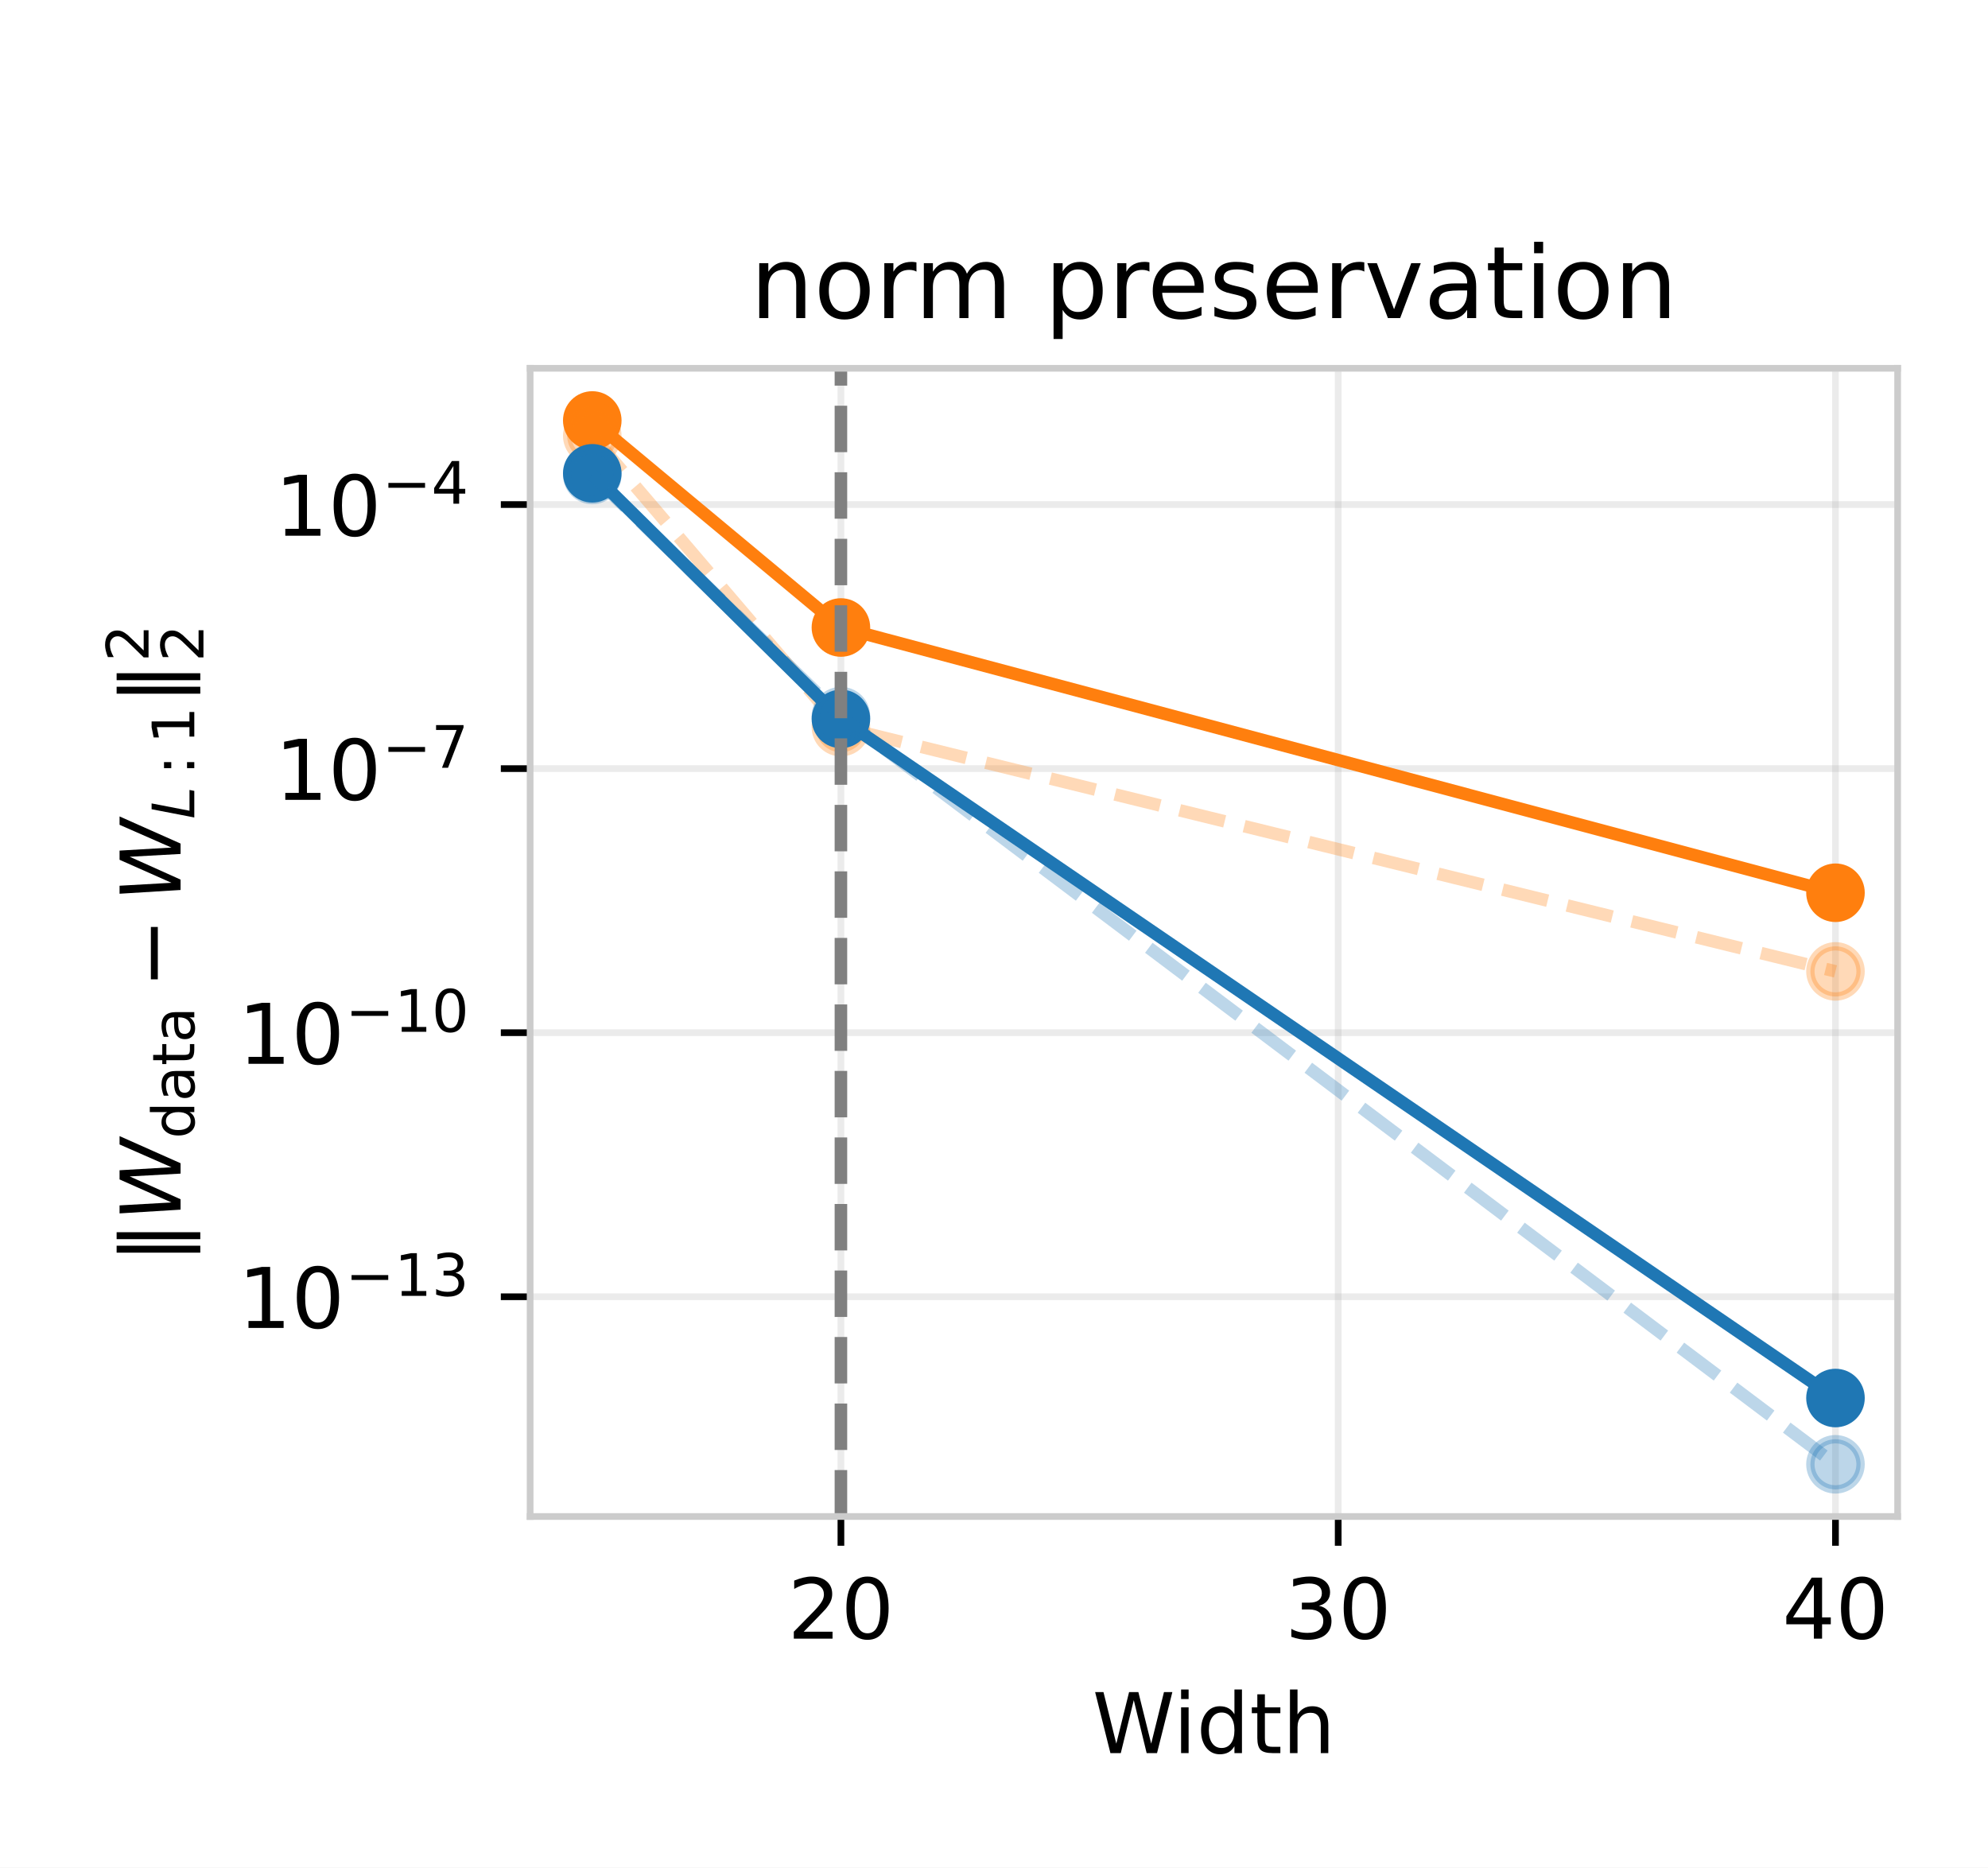
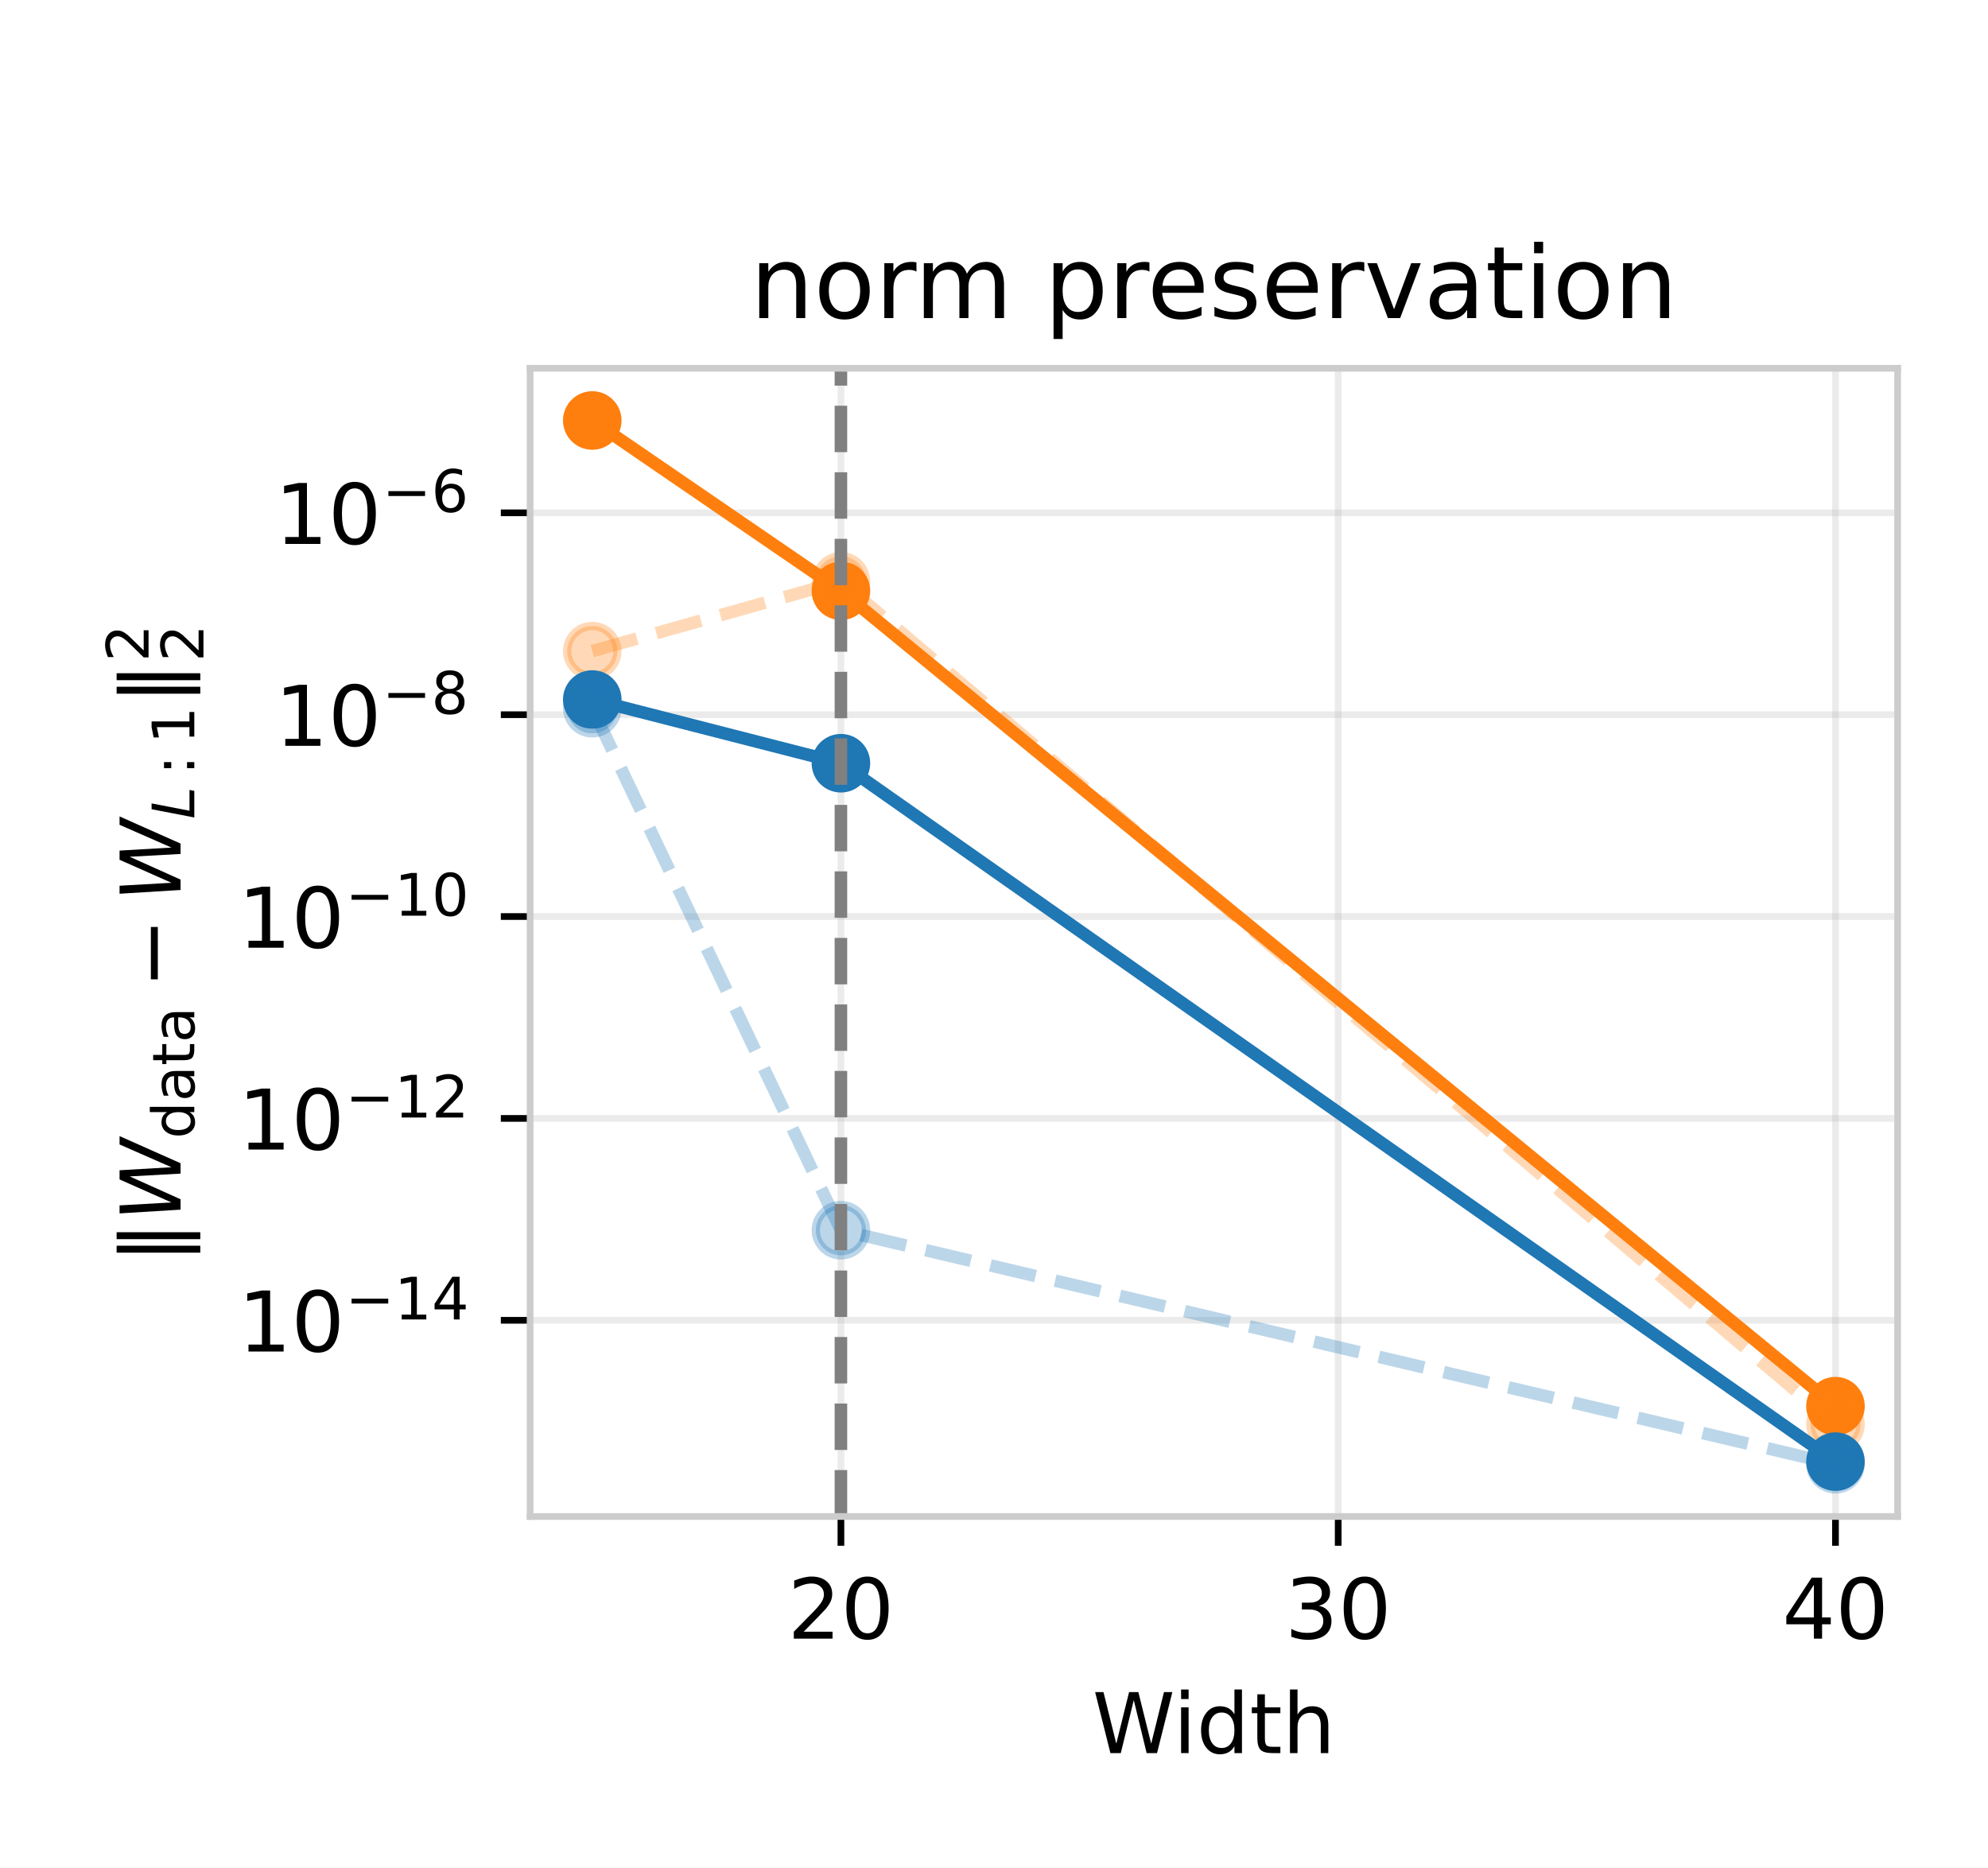
<svg xmlns="http://www.w3.org/2000/svg" xmlns:xlink="http://www.w3.org/1999/xlink" width="237.6pt" height="223.2pt" viewBox="0 0 237.6 223.2" version="1.1">
  <defs>
    <style type="text/css">*{stroke-linejoin: round; stroke-linecap: butt}</style>
  </defs>
  <g id="figure_1">
    <g id="patch_1">
      <path d="M 0 223.2  L 237.6 223.2  L 237.6 0  L 0 0  z " style="fill: #ffffff" />
    </g>
    <g id="axes_1">
      <g id="patch_2">
        <path d="M 63.358 181.24  L 226.8 181.24  L 226.8 44.016  L 63.358 44.016  z " style="fill: #ffffff" />
      </g>
      <g id="matplotlib.axis_1">
        <g id="xtick_1">
          <g id="line2d_1">
-             <path d="M 100.504 181.24  L 100.504 44.016  " clip-path="url(#p939395f95c)" style="fill: none; stroke: #b0b0b0; stroke-opacity: 0.25; stroke-width: 0.8; stroke-linecap: square" />
+             <path d="M 100.504 181.24  L 100.504 44.016  " clip-path="url(#pf7ed469ac3)" style="fill: none; stroke: #b0b0b0; stroke-opacity: 0.25; stroke-width: 0.8; stroke-linecap: square" />
          </g>
          <g id="line2d_2">
            <defs>
-               <path id="m0e8b4c0a70" d="M 0 0  L 0 3.5  " style="stroke: #000000; stroke-width: 0.8" />
+               <path id="mdb87430604" d="M 0 0  L 0 3.5  " style="stroke: #000000; stroke-width: 0.8" />
            </defs>
            <g>
-               <use xlink:href="#m0e8b4c0a70" x="100.504" y="181.24" style="stroke: #000000; stroke-width: 0.8" />
+               <use xlink:href="#mdb87430604" x="100.504" y="181.24" style="stroke: #000000; stroke-width: 0.8" />
            </g>
          </g>
          <g id="text_1">
            <g transform="translate(94.14119 195.8384) scale(0.1 -0.1)">
              <defs>
                <path id="DejaVuSans-32" d="M 1228 531  L 3431 531  L 3431 0  L 469 0  L 469 531  Q 828 903 1448 1529  Q 2069 2156 2228 2338  Q 2531 2678 2651 2914  Q 2772 3150 2772 3378  Q 2772 3750 2511 3984  Q 2250 4219 1831 4219  Q 1534 4219 1204 4116  Q 875 4013 500 3803  L 500 4441  Q 881 4594 1212 4672  Q 1544 4750 1819 4750  Q 2544 4750 2975 4387  Q 3406 4025 3406 3419  Q 3406 3131 3298 2873  Q 3191 2616 2906 2266  Q 2828 2175 2409 1742  Q 1991 1309 1228 531  z " transform="scale(0.015625)" />
                <path id="DejaVuSans-30" d="M 2034 4250  Q 1547 4250 1301 3770  Q 1056 3291 1056 2328  Q 1056 1369 1301 889  Q 1547 409 2034 409  Q 2525 409 2770 889  Q 3016 1369 3016 2328  Q 3016 3291 2770 3770  Q 2525 4250 2034 4250  z M 2034 4750  Q 2819 4750 3233 4129  Q 3647 3509 3647 2328  Q 3647 1150 3233 529  Q 2819 -91 2034 -91  Q 1250 -91 836 529  Q 422 1150 422 2328  Q 422 3509 836 4129  Q 1250 4750 2034 4750  z " transform="scale(0.015625)" />
              </defs>
              <use xlink:href="#DejaVuSans-32" />
              <use xlink:href="#DejaVuSans-30" x="63.623" />
            </g>
          </g>
        </g>
        <g id="xtick_2">
          <g id="line2d_3">
-             <path d="M 159.937 181.24  L 159.937 44.016  " clip-path="url(#p939395f95c)" style="fill: none; stroke: #b0b0b0; stroke-opacity: 0.25; stroke-width: 0.8; stroke-linecap: square" />
+             <path d="M 159.937 181.24  L 159.937 44.016  " clip-path="url(#pf7ed469ac3)" style="fill: none; stroke: #b0b0b0; stroke-opacity: 0.25; stroke-width: 0.8; stroke-linecap: square" />
          </g>
          <g id="line2d_4">
            <g>
-               <use xlink:href="#m0e8b4c0a70" x="159.937" y="181.24" style="stroke: #000000; stroke-width: 0.8" />
+               <use xlink:href="#mdb87430604" x="159.937" y="181.24" style="stroke: #000000; stroke-width: 0.8" />
            </g>
          </g>
          <g id="text_2">
            <g transform="translate(153.5747 195.8384) scale(0.1 -0.1)">
              <defs>
                <path id="DejaVuSans-33" d="M 2597 2516  Q 3050 2419 3304 2112  Q 3559 1806 3559 1356  Q 3559 666 3084 287  Q 2609 -91 1734 -91  Q 1441 -91 1130 -33  Q 819 25 488 141  L 488 750  Q 750 597 1062 519  Q 1375 441 1716 441  Q 2309 441 2620 675  Q 2931 909 2931 1356  Q 2931 1769 2642 2001  Q 2353 2234 1838 2234  L 1294 2234  L 1294 2753  L 1863 2753  Q 2328 2753 2575 2939  Q 2822 3125 2822 3475  Q 2822 3834 2567 4026  Q 2313 4219 1838 4219  Q 1578 4219 1281 4162  Q 984 4106 628 3988  L 628 4550  Q 988 4650 1302 4700  Q 1616 4750 1894 4750  Q 2613 4750 3031 4423  Q 3450 4097 3450 3541  Q 3450 3153 3228 2886  Q 3006 2619 2597 2516  z " transform="scale(0.015625)" />
              </defs>
              <use xlink:href="#DejaVuSans-33" />
              <use xlink:href="#DejaVuSans-30" x="63.623" />
            </g>
          </g>
        </g>
        <g id="xtick_3">
          <g id="line2d_5">
-             <path d="M 219.371 181.24  L 219.371 44.016  " clip-path="url(#p939395f95c)" style="fill: none; stroke: #b0b0b0; stroke-opacity: 0.25; stroke-width: 0.8; stroke-linecap: square" />
+             <path d="M 219.371 181.24  L 219.371 44.016  " clip-path="url(#pf7ed469ac3)" style="fill: none; stroke: #b0b0b0; stroke-opacity: 0.25; stroke-width: 0.8; stroke-linecap: square" />
          </g>
          <g id="line2d_6">
            <g>
-               <use xlink:href="#m0e8b4c0a70" x="219.371" y="181.24" style="stroke: #000000; stroke-width: 0.8" />
+               <use xlink:href="#mdb87430604" x="219.371" y="181.24" style="stroke: #000000; stroke-width: 0.8" />
            </g>
          </g>
          <g id="text_3">
            <g transform="translate(213.0083 195.8384) scale(0.1 -0.1)">
              <defs>
                <path id="DejaVuSans-34" d="M 2419 4116  L 825 1625  L 2419 1625  L 2419 4116  z M 2253 4666  L 3047 4666  L 3047 1625  L 3713 1625  L 3713 1100  L 3047 1100  L 3047 0  L 2419 0  L 2419 1100  L 313 1100  L 313 1709  L 2253 4666  z " transform="scale(0.015625)" />
              </defs>
              <use xlink:href="#DejaVuSans-34" />
              <use xlink:href="#DejaVuSans-30" x="63.623" />
            </g>
          </g>
        </g>
        <g id="text_4">
          <g transform="translate(130.5554 209.5166) scale(0.1 -0.1)">
            <defs>
              <path id="DejaVuSans-57" d="M 213 4666  L 850 4666  L 1831 722  L 2809 4666  L 3519 4666  L 4500 722  L 5478 4666  L 6119 4666  L 4947 0  L 4153 0  L 3169 4050  L 2175 0  L 1381 0  L 213 4666  z " transform="scale(0.015625)" />
              <path id="DejaVuSans-69" d="M 603 3500  L 1178 3500  L 1178 0  L 603 0  L 603 3500  z M 603 4863  L 1178 4863  L 1178 4134  L 603 4134  L 603 4863  z " transform="scale(0.015625)" />
              <path id="DejaVuSans-64" d="M 2906 2969  L 2906 4863  L 3481 4863  L 3481 0  L 2906 0  L 2906 525  Q 2725 213 2448 61  Q 2172 -91 1784 -91  Q 1150 -91 751 415  Q 353 922 353 1747  Q 353 2572 751 3078  Q 1150 3584 1784 3584  Q 2172 3584 2448 3432  Q 2725 3281 2906 2969  z M 947 1747  Q 947 1113 1208 752  Q 1469 391 1925 391  Q 2381 391 2643 752  Q 2906 1113 2906 1747  Q 2906 2381 2643 2742  Q 2381 3103 1925 3103  Q 1469 3103 1208 2742  Q 947 2381 947 1747  z " transform="scale(0.015625)" />
              <path id="DejaVuSans-74" d="M 1172 4494  L 1172 3500  L 2356 3500  L 2356 3053  L 1172 3053  L 1172 1153  Q 1172 725 1289 603  Q 1406 481 1766 481  L 2356 481  L 2356 0  L 1766 0  Q 1100 0 847 248  Q 594 497 594 1153  L 594 3053  L 172 3053  L 172 3500  L 594 3500  L 594 4494  L 1172 4494  z " transform="scale(0.015625)" />
              <path id="DejaVuSans-68" d="M 3513 2113  L 3513 0  L 2938 0  L 2938 2094  Q 2938 2591 2744 2837  Q 2550 3084 2163 3084  Q 1697 3084 1428 2787  Q 1159 2491 1159 1978  L 1159 0  L 581 0  L 581 4863  L 1159 4863  L 1159 2956  Q 1366 3272 1645 3428  Q 1925 3584 2291 3584  Q 2894 3584 3203 3211  Q 3513 2838 3513 2113  z " transform="scale(0.015625)" />
            </defs>
            <use xlink:href="#DejaVuSans-57" />
            <use xlink:href="#DejaVuSans-69" x="96.627" />
            <use xlink:href="#DejaVuSans-64" x="124.41" />
            <use xlink:href="#DejaVuSans-74" x="187.887" />
            <use xlink:href="#DejaVuSans-68" x="227.096" />
          </g>
        </g>
      </g>
      <g id="matplotlib.axis_2">
        <g id="ytick_1">
          <g id="line2d_7">
-             <path d="M 63.358 154.978  L 226.8 154.978  " clip-path="url(#p939395f95c)" style="fill: none; stroke: #b0b0b0; stroke-opacity: 0.25; stroke-width: 0.8; stroke-linecap: square" />
+             <path d="M 63.358 157.79  L 226.8 157.79  " clip-path="url(#pf7ed469ac3)" style="fill: none; stroke: #b0b0b0; stroke-opacity: 0.25; stroke-width: 0.8; stroke-linecap: square" />
          </g>
          <g id="line2d_8">
            <defs>
-               <path id="mce0dd3f6e9" d="M 0 0  L -3.5 0  " style="stroke: #000000; stroke-width: 0.8" />
+               <path id="ma365050fe3" d="M 0 0  L -3.5 0  " style="stroke: #000000; stroke-width: 0.8" />
            </defs>
            <g>
-               <use xlink:href="#mce0dd3f6e9" x="63.358" y="154.978" style="stroke: #000000; stroke-width: 0.8" />
+               <use xlink:href="#ma365050fe3" x="63.358" y="157.79" style="stroke: #000000; stroke-width: 0.8" />
            </g>
          </g>
          <g id="text_5">
-             <g transform="translate(28.45771 158.7777) scale(0.1 -0.1)">
+             <g transform="translate(28.45771 161.589) scale(0.1 -0.1)">
              <defs>
                <path id="DejaVuSans-31" d="M 794 531  L 1825 531  L 1825 4091  L 703 3866  L 703 4441  L 1819 4666  L 2450 4666  L 2450 531  L 3481 531  L 3481 0  L 794 0  L 794 531  z " transform="scale(0.015625)" />
                <path id="DejaVuSans-2212" d="M 678 2272  L 4684 2272  L 4684 1741  L 678 1741  L 678 2272  z " transform="scale(0.015625)" />
              </defs>
+               <use xlink:href="#DejaVuSans-31" transform="translate(0 0.684375)" />
+               <use xlink:href="#DejaVuSans-30" transform="translate(63.62305 0.684375)" />
+               <use xlink:href="#DejaVuSans-2212" transform="translate(128.2031 38.96563) scale(0.7)" />
+               <use xlink:href="#DejaVuSans-31" transform="translate(186.8555 38.96563) scale(0.7)" />
+               <use xlink:href="#DejaVuSans-34" transform="translate(231.3916 38.96563) scale(0.7)" />
+             </g>
+           </g>
+         </g>
+         <g id="ytick_2">
+           <g id="line2d_9">
+             <path d="M 63.358 133.664  L 226.8 133.664  " clip-path="url(#pf7ed469ac3)" style="fill: none; stroke: #b0b0b0; stroke-opacity: 0.25; stroke-width: 0.8; stroke-linecap: square" />
+           </g>
+           <g id="line2d_10">
+             <g>
+               <use xlink:href="#ma365050fe3" x="63.358" y="133.664" style="stroke: #000000; stroke-width: 0.8" />
+             </g>
+           </g>
+           <g id="text_6">
+             <g transform="translate(28.45771 137.4633) scale(0.1 -0.1)">
              <use xlink:href="#DejaVuSans-31" transform="translate(0 0.765625)" />
              <use xlink:href="#DejaVuSans-30" transform="translate(63.62305 0.765625)" />
              <use xlink:href="#DejaVuSans-2212" transform="translate(128.2031 39.04688) scale(0.7)" />
              <use xlink:href="#DejaVuSans-31" transform="translate(186.8555 39.04688) scale(0.7)" />
-               <use xlink:href="#DejaVuSans-33" transform="translate(231.3916 39.04688) scale(0.7)" />
-             </g>
-           </g>
-         </g>
-         <g id="ytick_2">
-           <g id="line2d_9">
-             <path d="M 63.358 123.418  L 226.8 123.418  " clip-path="url(#p939395f95c)" style="fill: none; stroke: #b0b0b0; stroke-opacity: 0.25; stroke-width: 0.8; stroke-linecap: square" />
-           </g>
-           <g id="line2d_10">
-             <g>
-               <use xlink:href="#mce0dd3f6e9" x="63.358" y="123.418" style="stroke: #000000; stroke-width: 0.8" />
-             </g>
-           </g>
-           <g id="text_6">
-             <g transform="translate(28.45771 127.2174) scale(0.1 -0.1)">
+               <use xlink:href="#DejaVuSans-32" transform="translate(231.3916 39.04688) scale(0.7)" />
+             </g>
+           </g>
+         </g>
+         <g id="ytick_3">
+           <g id="line2d_11">
+             <path d="M 63.358 109.538  L 226.8 109.538  " clip-path="url(#pf7ed469ac3)" style="fill: none; stroke: #b0b0b0; stroke-opacity: 0.25; stroke-width: 0.8; stroke-linecap: square" />
+           </g>
+           <g id="line2d_12">
+             <g>
+               <use xlink:href="#ma365050fe3" x="63.358" y="109.538" style="stroke: #000000; stroke-width: 0.8" />
+             </g>
+           </g>
+           <g id="text_7">
+             <g transform="translate(28.45771 113.3376) scale(0.1 -0.1)">
              <use xlink:href="#DejaVuSans-31" transform="translate(0 0.765625)" />
              <use xlink:href="#DejaVuSans-30" transform="translate(63.62305 0.765625)" />
              <use xlink:href="#DejaVuSans-2212" transform="translate(128.2031 39.04688) scale(0.7)" />
              <use xlink:href="#DejaVuSans-31" transform="translate(186.8555 39.04688) scale(0.7)" />
              <use xlink:href="#DejaVuSans-30" transform="translate(231.3916 39.04688) scale(0.7)" />
            </g>
          </g>
        </g>
-         <g id="ytick_3">
-           <g id="line2d_11">
-             <path d="M 63.358 91.858  L 226.8 91.858  " clip-path="url(#p939395f95c)" style="fill: none; stroke: #b0b0b0; stroke-opacity: 0.25; stroke-width: 0.8; stroke-linecap: square" />
-           </g>
-           <g id="line2d_12">
-             <g>
-               <use xlink:href="#mce0dd3f6e9" x="63.358" y="91.858" style="stroke: #000000; stroke-width: 0.8" />
-             </g>
-           </g>
-           <g id="text_7">
-             <g transform="translate(32.85771 95.65709) scale(0.1 -0.1)">
-               <defs>
-                 <path id="DejaVuSans-37" d="M 525 4666  L 3525 4666  L 3525 4397  L 1831 0  L 1172 0  L 2766 4134  L 525 4134  L 525 4666  z " transform="scale(0.015625)" />
-               </defs>
-               <use xlink:href="#DejaVuSans-31" transform="translate(0 0.684375)" />
-               <use xlink:href="#DejaVuSans-30" transform="translate(63.62305 0.684375)" />
-               <use xlink:href="#DejaVuSans-2212" transform="translate(128.2031 38.96563) scale(0.7)" />
-               <use xlink:href="#DejaVuSans-37" transform="translate(186.8555 38.96563) scale(0.7)" />
-             </g>
-           </g>
-         </g>
        <g id="ytick_4">
          <g id="line2d_13">
-             <path d="M 63.358 60.298  L 226.8 60.298  " clip-path="url(#p939395f95c)" style="fill: none; stroke: #b0b0b0; stroke-opacity: 0.25; stroke-width: 0.8; stroke-linecap: square" />
+             <path d="M 63.358 85.413  L 226.8 85.413  " clip-path="url(#pf7ed469ac3)" style="fill: none; stroke: #b0b0b0; stroke-opacity: 0.25; stroke-width: 0.8; stroke-linecap: square" />
          </g>
          <g id="line2d_14">
            <g>
-               <use xlink:href="#mce0dd3f6e9" x="63.358" y="60.298" style="stroke: #000000; stroke-width: 0.8" />
+               <use xlink:href="#ma365050fe3" x="63.358" y="85.413" style="stroke: #000000; stroke-width: 0.8" />
            </g>
          </g>
          <g id="text_8">
-             <g transform="translate(32.85771 64.09679) scale(0.1 -0.1)">
-               <use xlink:href="#DejaVuSans-31" transform="translate(0 0.684375)" />
-               <use xlink:href="#DejaVuSans-30" transform="translate(63.62305 0.684375)" />
-               <use xlink:href="#DejaVuSans-2212" transform="translate(128.2031 38.96563) scale(0.7)" />
-               <use xlink:href="#DejaVuSans-34" transform="translate(186.8555 38.96563) scale(0.7)" />
-             </g>
-           </g>
-         </g>
-         <g id="text_9">
+             <g transform="translate(32.85771 89.21192) scale(0.1 -0.1)">
+               <defs>
+                 <path id="DejaVuSans-38" d="M 2034 2216  Q 1584 2216 1326 1975  Q 1069 1734 1069 1313  Q 1069 891 1326 650  Q 1584 409 2034 409  Q 2484 409 2743 651  Q 3003 894 3003 1313  Q 3003 1734 2745 1975  Q 2488 2216 2034 2216  z M 1403 2484  Q 997 2584 770 2862  Q 544 3141 544 3541  Q 544 4100 942 4425  Q 1341 4750 2034 4750  Q 2731 4750 3128 4425  Q 3525 4100 3525 3541  Q 3525 3141 3298 2862  Q 3072 2584 2669 2484  Q 3125 2378 3379 2068  Q 3634 1759 3634 1313  Q 3634 634 3220 271  Q 2806 -91 2034 -91  Q 1263 -91 848 271  Q 434 634 434 1313  Q 434 1759 690 2068  Q 947 2378 1403 2484  z M 1172 3481  Q 1172 3119 1398 2916  Q 1625 2713 2034 2713  Q 2441 2713 2670 2916  Q 2900 3119 2900 3481  Q 2900 3844 2670 4047  Q 2441 4250 2034 4250  Q 1625 4250 1398 4047  Q 1172 3844 1172 3481  z " transform="scale(0.015625)" />
+               </defs>
+               <use xlink:href="#DejaVuSans-31" transform="translate(0 0.765625)" />
+               <use xlink:href="#DejaVuSans-30" transform="translate(63.62305 0.765625)" />
+               <use xlink:href="#DejaVuSans-2212" transform="translate(128.2031 39.04688) scale(0.7)" />
+               <use xlink:href="#DejaVuSans-38" transform="translate(186.8555 39.04688) scale(0.7)" />
+             </g>
+           </g>
+         </g>
+         <g id="ytick_5">
+           <g id="line2d_15">
+             <path d="M 63.358 61.287  L 226.8 61.287  " clip-path="url(#pf7ed469ac3)" style="fill: none; stroke: #b0b0b0; stroke-opacity: 0.25; stroke-width: 0.8; stroke-linecap: square" />
+           </g>
+           <g id="line2d_16">
+             <g>
+               <use xlink:href="#ma365050fe3" x="63.358" y="61.287" style="stroke: #000000; stroke-width: 0.8" />
+             </g>
+           </g>
+           <g id="text_9">
+             <g transform="translate(32.85771 65.08621) scale(0.1 -0.1)">
+               <defs>
+                 <path id="DejaVuSans-36" d="M 2113 2584  Q 1688 2584 1439 2293  Q 1191 2003 1191 1497  Q 1191 994 1439 701  Q 1688 409 2113 409  Q 2538 409 2786 701  Q 3034 994 3034 1497  Q 3034 2003 2786 2293  Q 2538 2584 2113 2584  z M 3366 4563  L 3366 3988  Q 3128 4100 2886 4159  Q 2644 4219 2406 4219  Q 1781 4219 1451 3797  Q 1122 3375 1075 2522  Q 1259 2794 1537 2939  Q 1816 3084 2150 3084  Q 2853 3084 3261 2657  Q 3669 2231 3669 1497  Q 3669 778 3244 343  Q 2819 -91 2113 -91  Q 1303 -91 875 529  Q 447 1150 447 2328  Q 447 3434 972 4092  Q 1497 4750 2381 4750  Q 2619 4750 2861 4703  Q 3103 4656 3366 4563  z " transform="scale(0.015625)" />
+               </defs>
+               <use xlink:href="#DejaVuSans-31" transform="translate(0 0.765625)" />
+               <use xlink:href="#DejaVuSans-30" transform="translate(63.62305 0.765625)" />
+               <use xlink:href="#DejaVuSans-2212" transform="translate(128.2031 39.04688) scale(0.7)" />
+               <use xlink:href="#DejaVuSans-36" transform="translate(186.8555 39.04688) scale(0.7)" />
+             </g>
+           </g>
+         </g>
+         <g id="text_10">
          <g transform="translate(21.65771 150.978) rotate(-90) scale(0.1 -0.1)">
            <defs>
              <path id="DejaVuSans-2016" d="M 1344 4891  L 1344 -1509  L 813 -1509  L 813 4891  L 1344 4891  z M 2376 4891  L 2376 -1509  L 1845 -1509  L 1845 4891  L 2376 4891  z " transform="scale(0.015625)" />
              <path id="DejaVuSans-Oblique-57" d="M 616 4666  L 1228 4666  L 1453 697  L 3213 4666  L 3916 4666  L 4147 697  L 5888 4666  L 6528 4666  L 4453 0  L 3659 0  L 3444 3891  L 1697 0  L 903 0  L 616 4666  z " transform="scale(0.015625)" />
              <path id="DejaVuSans-61" d="M 2194 1759  Q 1497 1759 1228 1600  Q 959 1441 959 1056  Q 959 750 1161 570  Q 1363 391 1709 391  Q 2188 391 2477 730  Q 2766 1069 2766 1631  L 2766 1759  L 2194 1759  z M 3341 1997  L 3341 0  L 2766 0  L 2766 531  Q 2569 213 2275 61  Q 1981 -91 1556 -91  Q 1019 -91 701 211  Q 384 513 384 1019  Q 384 1609 779 1909  Q 1175 2209 1959 2209  L 2766 2209  L 2766 2266  Q 2766 2663 2505 2880  Q 2244 3097 1772 3097  Q 1472 3097 1187 3025  Q 903 2953 641 2809  L 641 3341  Q 956 3463 1253 3523  Q 1550 3584 1831 3584  Q 2591 3584 2966 3190  Q 3341 2797 3341 1997  z " transform="scale(0.015625)" />
              <path id="DejaVuSans-Oblique-4c" d="M 1075 4666  L 1709 4666  L 909 525  L 3181 525  L 3078 0  L 172 0  L 1075 4666  z " transform="scale(0.015625)" />
              <path id="DejaVuSans-3a" d="M 750 794  L 1409 794  L 1409 0  L 750 0  L 750 794  z M 750 3309  L 1409 3309  L 1409 2516  L 750 2516  L 750 3309  z " transform="scale(0.015625)" />
            </defs>
            <use xlink:href="#DejaVuSans-2016" transform="translate(0 0.765625)" />
            <use xlink:href="#DejaVuSans-Oblique-57" transform="translate(50 0.765625)" />
            <use xlink:href="#DejaVuSans-64" transform="translate(148.877 -15.64062) scale(0.7)" />
            <use xlink:href="#DejaVuSans-61" transform="translate(193.3105 -15.64062) scale(0.7)" />
            <use xlink:href="#DejaVuSans-74" transform="translate(236.2061 -15.64062) scale(0.7)" />
            <use xlink:href="#DejaVuSans-61" transform="translate(263.6523 -15.64062) scale(0.7)" />
            <use xlink:href="#DejaVuSans-2212" transform="translate(328.7646 0.765625)" />
            <use xlink:href="#DejaVuSans-Oblique-57" transform="translate(432.0361 0.765625)" />
            <use xlink:href="#DejaVuSans-Oblique-4c" transform="translate(530.9131 -15.64062) scale(0.7)" />
            <use xlink:href="#DejaVuSans-3a" transform="translate(583.5498 -15.64062) scale(0.7)" />
            <use xlink:href="#DejaVuSans-31" transform="translate(620.7715 -15.64062) scale(0.7)" />
            <use xlink:href="#DejaVuSans-2016" transform="translate(668.042 0.765625)" />
            <use xlink:href="#DejaVuSans-32" transform="translate(718.999 39.04688) scale(0.7)" />
            <use xlink:href="#DejaVuSans-32" transform="translate(718.999 -26.57812) scale(0.7)" />
          </g>
        </g>
      </g>
-       <g id="line2d_15">
-         <path d="M 70.787 50.253  L 100.504 74.994  L 219.371 106.695  " clip-path="url(#p939395f95c)" style="fill: none; stroke: #ff7f0e; stroke-width: 1.5; stroke-linecap: square" />
+       <g id="line2d_17">
+         <path d="M 70.787 50.253  L 100.504 70.606  L 219.371 168.054  " clip-path="url(#pf7ed469ac3)" style="fill: none; stroke: #ff7f0e; stroke-width: 1.5; stroke-linecap: square" />
        <defs>
-           <path id="m7edac27179" d="M 0 3  C 0.796 3 1.559 2.684 2.121 2.121  C 2.684 1.559 3 0.796 3 0  C 3 -0.796 2.684 -1.559 2.121 -2.121  C 1.559 -2.684 0.796 -3 0 -3  C -0.796 -3 -1.559 -2.684 -2.121 -2.121  C -2.684 -1.559 -3 -0.796 -3 0  C -3 0.796 -2.684 1.559 -2.121 2.121  C -1.559 2.684 -0.796 3 0 3  z " style="stroke: #ff7f0e" />
+           <path id="md98d8f88e2" d="M 0 3  C 0.796 3 1.559 2.684 2.121 2.121  C 2.684 1.559 3 0.796 3 0  C 3 -0.796 2.684 -1.559 2.121 -2.121  C 1.559 -2.684 0.796 -3 0 -3  C -0.796 -3 -1.559 -2.684 -2.121 -2.121  C -2.684 -1.559 -3 -0.796 -3 0  C -3 0.796 -2.684 1.559 -2.121 2.121  C -1.559 2.684 -0.796 3 0 3  z " style="stroke: #ff7f0e" />
        </defs>
-         <g clip-path="url(#p939395f95c)">
-           <use xlink:href="#m7edac27179" x="70.787" y="50.253" style="fill: #ff7f0e; stroke: #ff7f0e" />
-           <use xlink:href="#m7edac27179" x="100.504" y="74.994" style="fill: #ff7f0e; stroke: #ff7f0e" />
-           <use xlink:href="#m7edac27179" x="219.371" y="106.695" style="fill: #ff7f0e; stroke: #ff7f0e" />
-         </g>
-       </g>
-       <g id="line2d_16">
-         <path d="M 70.787 52.087  L 100.504 86.899  L 219.371 116.094  " clip-path="url(#p939395f95c)" style="fill: none; stroke-dasharray: 5.55,2.4; stroke-dashoffset: 0; stroke: #ff7f0e; stroke-opacity: 0.3; stroke-width: 1.5" />
+         <g clip-path="url(#pf7ed469ac3)">
+           <use xlink:href="#md98d8f88e2" x="70.787" y="50.253" style="fill: #ff7f0e; stroke: #ff7f0e" />
+           <use xlink:href="#md98d8f88e2" x="100.504" y="70.606" style="fill: #ff7f0e; stroke: #ff7f0e" />
+           <use xlink:href="#md98d8f88e2" x="219.371" y="168.054" style="fill: #ff7f0e; stroke: #ff7f0e" />
+         </g>
+       </g>
+       <g id="line2d_18">
+         <path d="M 70.787 77.818  L 100.504 69.476  L 219.371 170.222  " clip-path="url(#pf7ed469ac3)" style="fill: none; stroke-dasharray: 5.55,2.4; stroke-dashoffset: 0; stroke: #ff7f0e; stroke-opacity: 0.3; stroke-width: 1.5" />
        <defs>
-           <path id="meaeda90206" d="M 0 3  C 0.796 3 1.559 2.684 2.121 2.121  C 2.684 1.559 3 0.796 3 0  C 3 -0.796 2.684 -1.559 2.121 -2.121  C 1.559 -2.684 0.796 -3 0 -3  C -0.796 -3 -1.559 -2.684 -2.121 -2.121  C -2.684 -1.559 -3 -0.796 -3 0  C -3 0.796 -2.684 1.559 -2.121 2.121  C -1.559 2.684 -0.796 3 0 3  z " style="stroke: #ff7f0e; stroke-opacity: 0.3" />
+           <path id="md66a068b88" d="M 0 3  C 0.796 3 1.559 2.684 2.121 2.121  C 2.684 1.559 3 0.796 3 0  C 3 -0.796 2.684 -1.559 2.121 -2.121  C 1.559 -2.684 0.796 -3 0 -3  C -0.796 -3 -1.559 -2.684 -2.121 -2.121  C -2.684 -1.559 -3 -0.796 -3 0  C -3 0.796 -2.684 1.559 -2.121 2.121  C -1.559 2.684 -0.796 3 0 3  z " style="stroke: #ff7f0e; stroke-opacity: 0.3" />
        </defs>
-         <g clip-path="url(#p939395f95c)">
-           <use xlink:href="#meaeda90206" x="70.787" y="52.087" style="fill: #ff7f0e; fill-opacity: 0.3; stroke: #ff7f0e; stroke-opacity: 0.3" />
-           <use xlink:href="#meaeda90206" x="100.504" y="86.899" style="fill: #ff7f0e; fill-opacity: 0.3; stroke: #ff7f0e; stroke-opacity: 0.3" />
-           <use xlink:href="#meaeda90206" x="219.371" y="116.094" style="fill: #ff7f0e; fill-opacity: 0.3; stroke: #ff7f0e; stroke-opacity: 0.3" />
-         </g>
-       </g>
-       <g id="line2d_17">
-         <path d="M 70.787 56.565  L 100.504 85.921  L 219.371 167.081  " clip-path="url(#p939395f95c)" style="fill: none; stroke: #1f77b4; stroke-width: 1.5; stroke-linecap: square" />
+         <g clip-path="url(#pf7ed469ac3)">
+           <use xlink:href="#md66a068b88" x="70.787" y="77.818" style="fill: #ff7f0e; fill-opacity: 0.3; stroke: #ff7f0e; stroke-opacity: 0.3" />
+           <use xlink:href="#md66a068b88" x="100.504" y="69.476" style="fill: #ff7f0e; fill-opacity: 0.3; stroke: #ff7f0e; stroke-opacity: 0.3" />
+           <use xlink:href="#md66a068b88" x="219.371" y="170.222" style="fill: #ff7f0e; fill-opacity: 0.3; stroke: #ff7f0e; stroke-opacity: 0.3" />
+         </g>
+       </g>
+       <g id="line2d_19">
+         <path d="M 70.787 83.6  L 100.504 91.215  L 219.371 174.684  " clip-path="url(#pf7ed469ac3)" style="fill: none; stroke: #1f77b4; stroke-width: 1.5; stroke-linecap: square" />
        <defs>
-           <path id="mffcf5583cc" d="M 0 3  C 0.796 3 1.559 2.684 2.121 2.121  C 2.684 1.559 3 0.796 3 0  C 3 -0.796 2.684 -1.559 2.121 -2.121  C 1.559 -2.684 0.796 -3 0 -3  C -0.796 -3 -1.559 -2.684 -2.121 -2.121  C -2.684 -1.559 -3 -0.796 -3 0  C -3 0.796 -2.684 1.559 -2.121 2.121  C -1.559 2.684 -0.796 3 0 3  z " style="stroke: #1f77b4" />
+           <path id="m0bd10903b0" d="M 0 3  C 0.796 3 1.559 2.684 2.121 2.121  C 2.684 1.559 3 0.796 3 0  C 3 -0.796 2.684 -1.559 2.121 -2.121  C 1.559 -2.684 0.796 -3 0 -3  C -0.796 -3 -1.559 -2.684 -2.121 -2.121  C -2.684 -1.559 -3 -0.796 -3 0  C -3 0.796 -2.684 1.559 -2.121 2.121  C -1.559 2.684 -0.796 3 0 3  z " style="stroke: #1f77b4" />
        </defs>
-         <g clip-path="url(#p939395f95c)">
-           <use xlink:href="#mffcf5583cc" x="70.787" y="56.565" style="fill: #1f77b4; stroke: #1f77b4" />
-           <use xlink:href="#mffcf5583cc" x="100.504" y="85.921" style="fill: #1f77b4; stroke: #1f77b4" />
-           <use xlink:href="#mffcf5583cc" x="219.371" y="167.081" style="fill: #1f77b4; stroke: #1f77b4" />
-         </g>
-       </g>
-       <g id="line2d_18">
-         <path d="M 70.787 56.764  L 100.504 85.586  L 219.371 175.003  " clip-path="url(#p939395f95c)" style="fill: none; stroke-dasharray: 5.55,2.4; stroke-dashoffset: 0; stroke: #1f77b4; stroke-opacity: 0.3; stroke-width: 1.5" />
+         <g clip-path="url(#pf7ed469ac3)">
+           <use xlink:href="#m0bd10903b0" x="70.787" y="83.6" style="fill: #1f77b4; stroke: #1f77b4" />
+           <use xlink:href="#m0bd10903b0" x="100.504" y="91.215" style="fill: #1f77b4; stroke: #1f77b4" />
+           <use xlink:href="#m0bd10903b0" x="219.371" y="174.684" style="fill: #1f77b4; stroke: #1f77b4" />
+         </g>
+       </g>
+       <g id="line2d_20">
+         <path d="M 70.787 84.643  L 100.504 147.028  L 219.371 175.003  " clip-path="url(#pf7ed469ac3)" style="fill: none; stroke-dasharray: 5.55,2.4; stroke-dashoffset: 0; stroke: #1f77b4; stroke-opacity: 0.3; stroke-width: 1.5" />
        <defs>
-           <path id="m0c62edf2e0" d="M 0 3  C 0.796 3 1.559 2.684 2.121 2.121  C 2.684 1.559 3 0.796 3 0  C 3 -0.796 2.684 -1.559 2.121 -2.121  C 1.559 -2.684 0.796 -3 0 -3  C -0.796 -3 -1.559 -2.684 -2.121 -2.121  C -2.684 -1.559 -3 -0.796 -3 0  C -3 0.796 -2.684 1.559 -2.121 2.121  C -1.559 2.684 -0.796 3 0 3  z " style="stroke: #1f77b4; stroke-opacity: 0.3" />
+           <path id="m6ba6f92659" d="M 0 3  C 0.796 3 1.559 2.684 2.121 2.121  C 2.684 1.559 3 0.796 3 0  C 3 -0.796 2.684 -1.559 2.121 -2.121  C 1.559 -2.684 0.796 -3 0 -3  C -0.796 -3 -1.559 -2.684 -2.121 -2.121  C -2.684 -1.559 -3 -0.796 -3 0  C -3 0.796 -2.684 1.559 -2.121 2.121  C -1.559 2.684 -0.796 3 0 3  z " style="stroke: #1f77b4; stroke-opacity: 0.3" />
        </defs>
-         <g clip-path="url(#p939395f95c)">
-           <use xlink:href="#m0c62edf2e0" x="70.787" y="56.764" style="fill: #1f77b4; fill-opacity: 0.3; stroke: #1f77b4; stroke-opacity: 0.3" />
-           <use xlink:href="#m0c62edf2e0" x="100.504" y="85.586" style="fill: #1f77b4; fill-opacity: 0.3; stroke: #1f77b4; stroke-opacity: 0.3" />
-           <use xlink:href="#m0c62edf2e0" x="219.371" y="175.003" style="fill: #1f77b4; fill-opacity: 0.3; stroke: #1f77b4; stroke-opacity: 0.3" />
-         </g>
-       </g>
-       <g id="line2d_19">
-         <path d="M 100.504 181.24  L 100.504 44.016  " clip-path="url(#p939395f95c)" style="fill: none; stroke-dasharray: 5.55,2.4; stroke-dashoffset: 0; stroke: #808080; stroke-width: 1.5" />
+         <g clip-path="url(#pf7ed469ac3)">
+           <use xlink:href="#m6ba6f92659" x="70.787" y="84.643" style="fill: #1f77b4; fill-opacity: 0.3; stroke: #1f77b4; stroke-opacity: 0.3" />
+           <use xlink:href="#m6ba6f92659" x="100.504" y="147.028" style="fill: #1f77b4; fill-opacity: 0.3; stroke: #1f77b4; stroke-opacity: 0.3" />
+           <use xlink:href="#m6ba6f92659" x="219.371" y="175.003" style="fill: #1f77b4; fill-opacity: 0.3; stroke: #1f77b4; stroke-opacity: 0.3" />
+         </g>
+       </g>
+       <g id="line2d_21">
+         <path d="M 100.504 181.24  L 100.504 44.016  " clip-path="url(#pf7ed469ac3)" style="fill: none; stroke-dasharray: 5.55,2.4; stroke-dashoffset: 0; stroke: #808080; stroke-width: 1.5" />
      </g>
      <g id="patch_3">
        <path d="M 63.358 181.24  L 63.358 44.016  " style="fill: none; stroke: #cccccc; stroke-width: 0.8; stroke-linejoin: miter; stroke-linecap: square" />
      </g>
      <g id="patch_4">
        <path d="M 226.8 181.24  L 226.8 44.016  " style="fill: none; stroke: #cccccc; stroke-width: 0.8; stroke-linejoin: miter; stroke-linecap: square" />
      </g>
      <g id="patch_5">
        <path d="M 63.358 181.24  L 226.8 181.24  " style="fill: none; stroke: #cccccc; stroke-width: 0.8; stroke-linejoin: miter; stroke-linecap: square" />
      </g>
      <g id="patch_6">
        <path d="M 63.358 44.016  L 226.8 44.016  " style="fill: none; stroke: #cccccc; stroke-width: 0.8; stroke-linejoin: miter; stroke-linecap: square" />
      </g>
-       <g id="text_10">
+       <g id="text_11">
        <g transform="translate(89.65479 38.016) scale(0.12 -0.12)">
          <defs>
            <path id="DejaVuSans-6e" d="M 3513 2113  L 3513 0  L 2938 0  L 2938 2094  Q 2938 2591 2744 2837  Q 2550 3084 2163 3084  Q 1697 3084 1428 2787  Q 1159 2491 1159 1978  L 1159 0  L 581 0  L 581 3500  L 1159 3500  L 1159 2956  Q 1366 3272 1645 3428  Q 1925 3584 2291 3584  Q 2894 3584 3203 3211  Q 3513 2838 3513 2113  z " transform="scale(0.015625)" />
            <path id="DejaVuSans-6f" d="M 1959 3097  Q 1497 3097 1228 2736  Q 959 2375 959 1747  Q 959 1119 1226 758  Q 1494 397 1959 397  Q 2419 397 2687 759  Q 2956 1122 2956 1747  Q 2956 2369 2687 2733  Q 2419 3097 1959 3097  z M 1959 3584  Q 2709 3584 3137 3096  Q 3566 2609 3566 1747  Q 3566 888 3137 398  Q 2709 -91 1959 -91  Q 1206 -91 779 398  Q 353 888 353 1747  Q 353 2609 779 3096  Q 1206 3584 1959 3584  z " transform="scale(0.015625)" />
            <path id="DejaVuSans-72" d="M 2631 2963  Q 2534 3019 2420 3045  Q 2306 3072 2169 3072  Q 1681 3072 1420 2755  Q 1159 2438 1159 1844  L 1159 0  L 581 0  L 581 3500  L 1159 3500  L 1159 2956  Q 1341 3275 1631 3429  Q 1922 3584 2338 3584  Q 2397 3584 2469 3576  Q 2541 3569 2628 3553  L 2631 2963  z " transform="scale(0.015625)" />
            <path id="DejaVuSans-6d" d="M 3328 2828  Q 3544 3216 3844 3400  Q 4144 3584 4550 3584  Q 5097 3584 5394 3201  Q 5691 2819 5691 2113  L 5691 0  L 5113 0  L 5113 2094  Q 5113 2597 4934 2840  Q 4756 3084 4391 3084  Q 3944 3084 3684 2787  Q 3425 2491 3425 1978  L 3425 0  L 2847 0  L 2847 2094  Q 2847 2600 2669 2842  Q 2491 3084 2119 3084  Q 1678 3084 1418 2786  Q 1159 2488 1159 1978  L 1159 0  L 581 0  L 581 3500  L 1159 3500  L 1159 2956  Q 1356 3278 1631 3431  Q 1906 3584 2284 3584  Q 2666 3584 2933 3390  Q 3200 3197 3328 2828  z " transform="scale(0.015625)" />
            <path id="DejaVuSans-20" transform="scale(0.015625)" />
            <path id="DejaVuSans-70" d="M 1159 525  L 1159 -1331  L 581 -1331  L 581 3500  L 1159 3500  L 1159 2969  Q 1341 3281 1617 3432  Q 1894 3584 2278 3584  Q 2916 3584 3314 3078  Q 3713 2572 3713 1747  Q 3713 922 3314 415  Q 2916 -91 2278 -91  Q 1894 -91 1617 61  Q 1341 213 1159 525  z M 3116 1747  Q 3116 2381 2855 2742  Q 2594 3103 2138 3103  Q 1681 3103 1420 2742  Q 1159 2381 1159 1747  Q 1159 1113 1420 752  Q 1681 391 2138 391  Q 2594 391 2855 752  Q 3116 1113 3116 1747  z " transform="scale(0.015625)" />
            <path id="DejaVuSans-65" d="M 3597 1894  L 3597 1613  L 953 1613  Q 991 1019 1311 708  Q 1631 397 2203 397  Q 2534 397 2845 478  Q 3156 559 3463 722  L 3463 178  Q 3153 47 2828 -22  Q 2503 -91 2169 -91  Q 1331 -91 842 396  Q 353 884 353 1716  Q 353 2575 817 3079  Q 1281 3584 2069 3584  Q 2775 3584 3186 3129  Q 3597 2675 3597 1894  z M 3022 2063  Q 3016 2534 2758 2815  Q 2500 3097 2075 3097  Q 1594 3097 1305 2825  Q 1016 2553 972 2059  L 3022 2063  z " transform="scale(0.015625)" />
            <path id="DejaVuSans-73" d="M 2834 3397  L 2834 2853  Q 2591 2978 2328 3040  Q 2066 3103 1784 3103  Q 1356 3103 1142 2972  Q 928 2841 928 2578  Q 928 2378 1081 2264  Q 1234 2150 1697 2047  L 1894 2003  Q 2506 1872 2764 1633  Q 3022 1394 3022 966  Q 3022 478 2636 193  Q 2250 -91 1575 -91  Q 1294 -91 989 -36  Q 684 19 347 128  L 347 722  Q 666 556 975 473  Q 1284 391 1588 391  Q 1994 391 2212 530  Q 2431 669 2431 922  Q 2431 1156 2273 1281  Q 2116 1406 1581 1522  L 1381 1569  Q 847 1681 609 1914  Q 372 2147 372 2553  Q 372 3047 722 3315  Q 1072 3584 1716 3584  Q 2034 3584 2315 3537  Q 2597 3491 2834 3397  z " transform="scale(0.015625)" />
            <path id="DejaVuSans-76" d="M 191 3500  L 800 3500  L 1894 563  L 2988 3500  L 3597 3500  L 2284 0  L 1503 0  L 191 3500  z " transform="scale(0.015625)" />
          </defs>
          <use xlink:href="#DejaVuSans-6e" />
          <use xlink:href="#DejaVuSans-6f" x="63.379" />
          <use xlink:href="#DejaVuSans-72" x="124.561" />
          <use xlink:href="#DejaVuSans-6d" x="163.924" />
          <use xlink:href="#DejaVuSans-20" x="261.336" />
          <use xlink:href="#DejaVuSans-70" x="293.123" />
          <use xlink:href="#DejaVuSans-72" x="356.6" />
          <use xlink:href="#DejaVuSans-65" x="395.463" />
          <use xlink:href="#DejaVuSans-73" x="456.986" />
          <use xlink:href="#DejaVuSans-65" x="509.086" />
          <use xlink:href="#DejaVuSans-72" x="570.609" />
          <use xlink:href="#DejaVuSans-76" x="611.723" />
          <use xlink:href="#DejaVuSans-61" x="670.902" />
          <use xlink:href="#DejaVuSans-74" x="732.182" />
          <use xlink:href="#DejaVuSans-69" x="771.391" />
          <use xlink:href="#DejaVuSans-6f" x="799.174" />
          <use xlink:href="#DejaVuSans-6e" x="860.355" />
        </g>
      </g>
    </g>
  </g>
  <defs>
-     <clipPath id="p939395f95c">
+     <clipPath id="pf7ed469ac3">
      <rect x="63.358" y="44.016" width="163.442" height="137.224" />
    </clipPath>
  </defs>
</svg>
